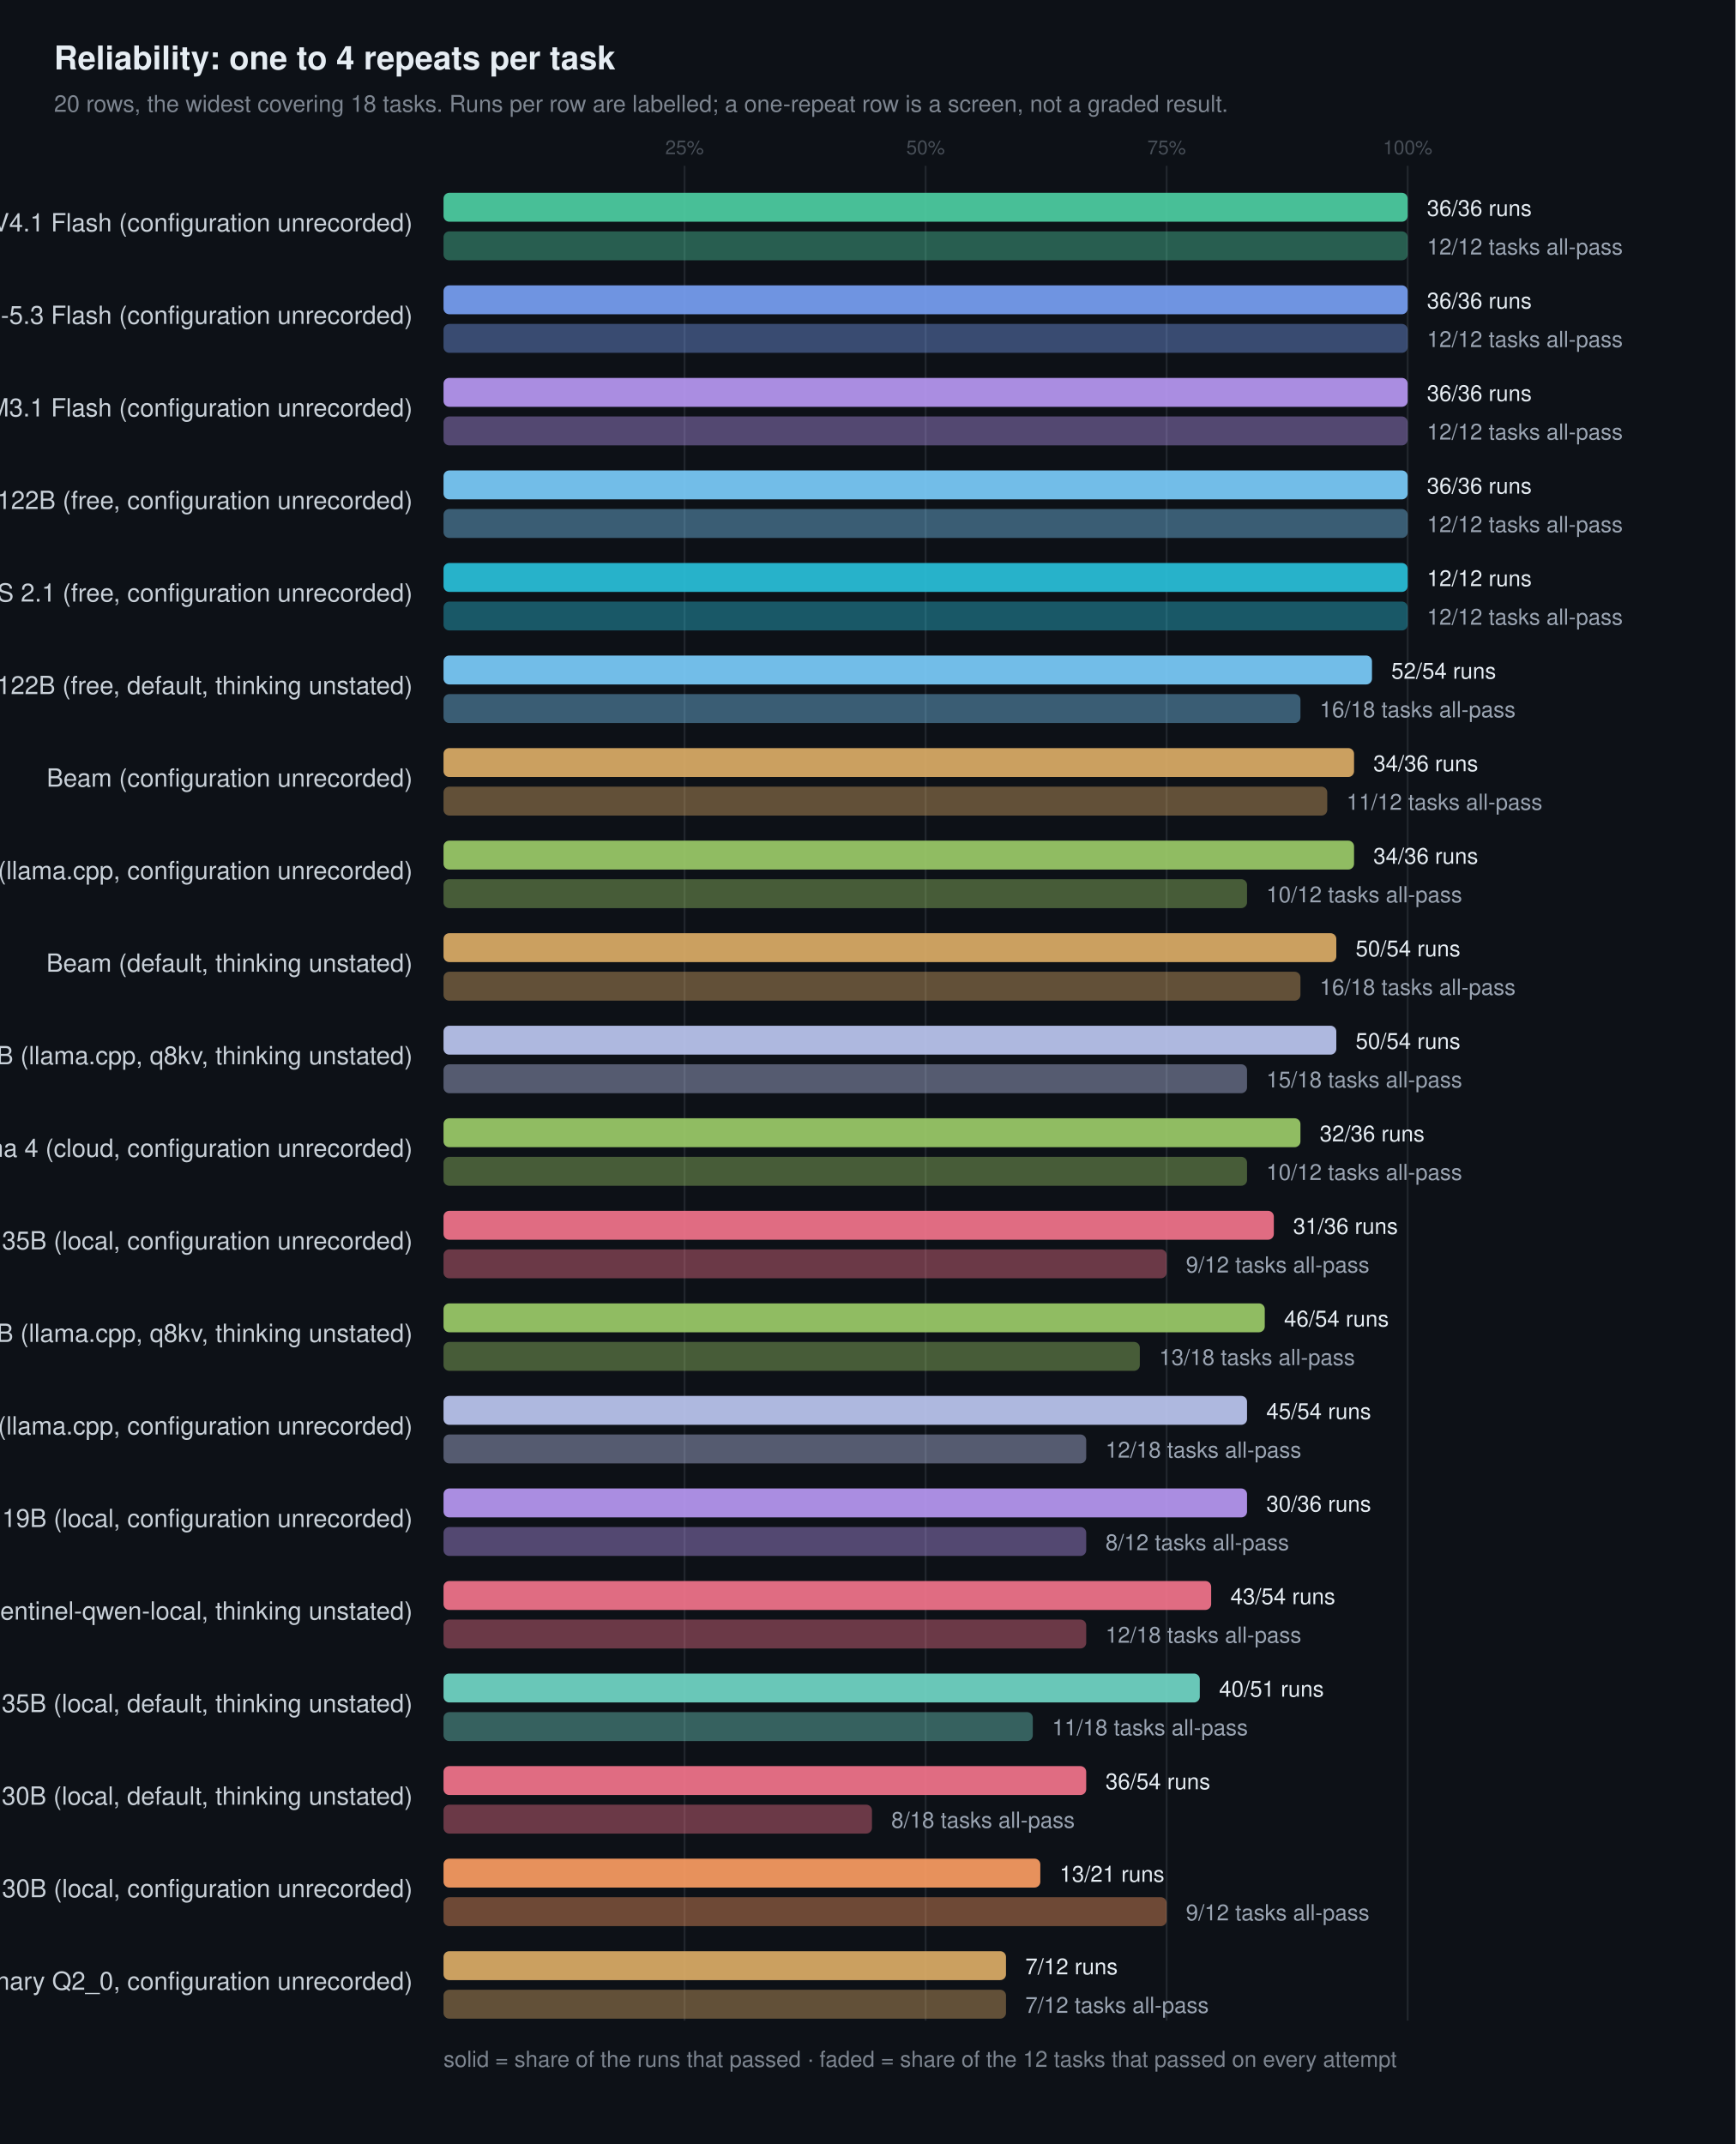
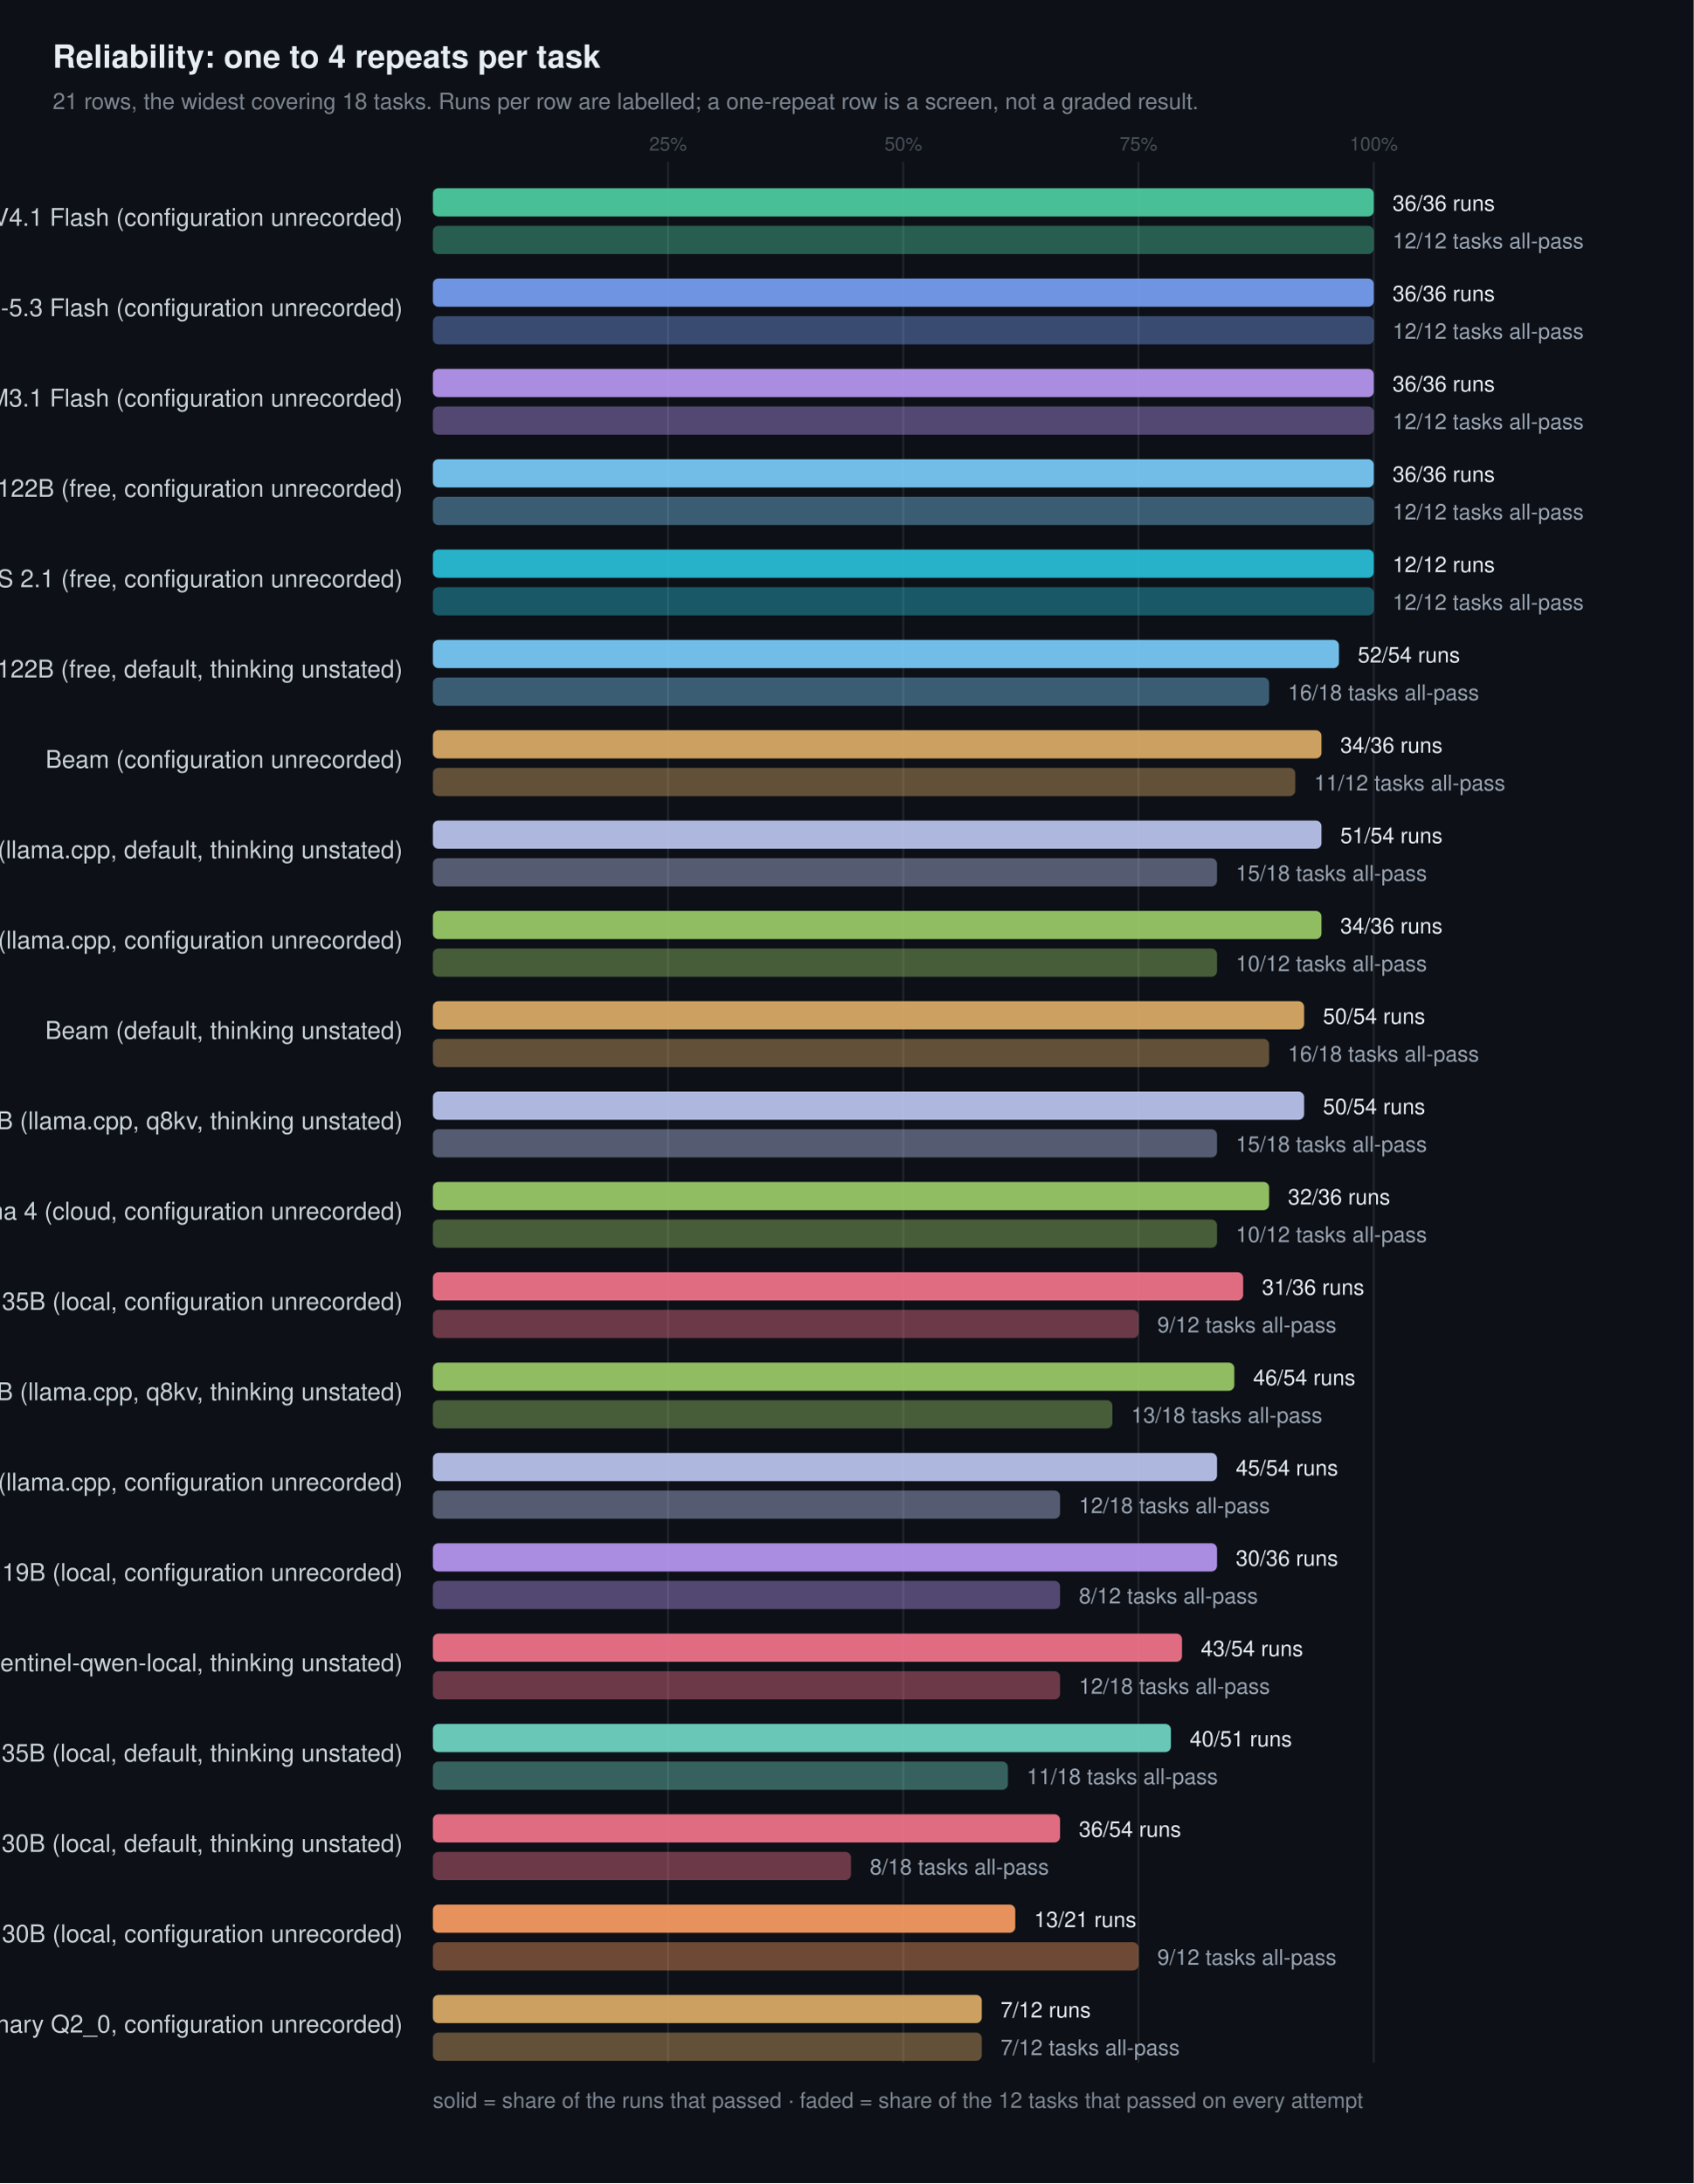
- <svg xmlns="http://www.w3.org/2000/svg" width="900" height="1112" viewBox="0 0 900 1112" font-family="ui-sans-serif, -apple-system, Segoe UI, Helvetica, Arial, sans-serif">
+ <svg xmlns="http://www.w3.org/2000/svg" width="900" height="1160" viewBox="0 0 900 1160" font-family="ui-sans-serif, -apple-system, Segoe UI, Helvetica, Arial, sans-serif">
  <rect width="100%" height="100%" fill="#0d1117" />
  <text x="28" y="36" fill="#e6edf3" font-size="17" font-weight="600">Reliability: one to 4 repeats per task</text>
-   <text x="28" y="58" fill="#7d8590" font-size="12">20 rows, the widest covering 18 tasks. Runs per row are labelled; a one-repeat row is a screen, not a graded result.</text>
-   <line x1="355.0" y1="86" x2="355.0" y2="1048" stroke="#21262d" stroke-width="1" />
+   <text x="28" y="58" fill="#7d8590" font-size="12">21 rows, the widest covering 18 tasks. Runs per row are labelled; a one-repeat row is a screen, not a graded result.</text>
+   <line x1="355.0" y1="86" x2="355.0" y2="1096" stroke="#21262d" stroke-width="1" />
  <text x="355.0" y="80" fill="#484f58" font-size="10" text-anchor="middle">25%</text>
-   <line x1="480.0" y1="86" x2="480.0" y2="1048" stroke="#21262d" stroke-width="1" />
+   <line x1="480.0" y1="86" x2="480.0" y2="1096" stroke="#21262d" stroke-width="1" />
  <text x="480.0" y="80" fill="#484f58" font-size="10" text-anchor="middle">50%</text>
-   <line x1="605.0" y1="86" x2="605.0" y2="1048" stroke="#21262d" stroke-width="1" />
+   <line x1="605.0" y1="86" x2="605.0" y2="1096" stroke="#21262d" stroke-width="1" />
  <text x="605.0" y="80" fill="#484f58" font-size="10" text-anchor="middle">75%</text>
-   <line x1="730.0" y1="86" x2="730.0" y2="1048" stroke="#21262d" stroke-width="1" />
+   <line x1="730.0" y1="86" x2="730.0" y2="1096" stroke="#21262d" stroke-width="1" />
  <text x="730.0" y="80" fill="#484f58" font-size="10" text-anchor="middle">100%</text>
  <text x="214" y="120" fill="#c9d1d9" font-size="13" text-anchor="end">DeepSeek V4.1 Flash (configuration unrecorded)</text>
  <rect x="230" y="100" width="500.0" height="15" rx="3" fill="#4fd1a5" opacity="0.9" />
  <text x="740.0" y="112" fill="#e6edf3" font-size="11.5">36/36 runs</text>
  <rect x="230" y="120" width="500.0" height="15" rx="3" fill="#4fd1a5" opacity="0.4" />
  <text x="740.0" y="132" fill="#9aa4b2" font-size="11.5">12/12 tasks all-pass</text>
  <text x="214" y="168" fill="#c9d1d9" font-size="13" text-anchor="end">GLM-5.3 Flash (configuration unrecorded)</text>
  <rect x="230" y="148" width="500.0" height="15" rx="3" fill="#7aa2f7" opacity="0.9" />
  <text x="740.0" y="160" fill="#e6edf3" font-size="11.5">36/36 runs</text>
  <rect x="230" y="168" width="500.0" height="15" rx="3" fill="#7aa2f7" opacity="0.4" />
  <text x="740.0" y="180" fill="#9aa4b2" font-size="11.5">12/12 tasks all-pass</text>
  <text x="214" y="216" fill="#c9d1d9" font-size="13" text-anchor="end">MiniMax M3.1 Flash (configuration unrecorded)</text>
  <rect x="230" y="196" width="500.0" height="15" rx="3" fill="#bb9af7" opacity="0.9" />
  <text x="740.0" y="208" fill="#e6edf3" font-size="11.5">36/36 runs</text>
  <rect x="230" y="216" width="500.0" height="15" rx="3" fill="#bb9af7" opacity="0.4" />
  <text x="740.0" y="228" fill="#9aa4b2" font-size="11.5">12/12 tasks all-pass</text>
  <text x="214" y="264" fill="#c9d1d9" font-size="13" text-anchor="end">Ornith 1.5 122B (free, configuration unrecorded)</text>
  <rect x="230" y="244" width="500.0" height="15" rx="3" fill="#7dcfff" opacity="0.9" />
  <text x="740.0" y="256" fill="#e6edf3" font-size="11.5">36/36 runs</text>
  <rect x="230" y="264" width="500.0" height="15" rx="3" fill="#7dcfff" opacity="0.4" />
  <text x="740.0" y="276" fill="#9aa4b2" font-size="11.5">12/12 tasks all-pass</text>
  <text x="214" y="312" fill="#c9d1d9" font-size="13" text-anchor="end">Laguna S 2.1 (free, configuration unrecorded)</text>
  <rect x="230" y="292" width="500.0" height="15" rx="3" fill="#2ac3de" opacity="0.9" />
  <text x="740.0" y="304" fill="#e6edf3" font-size="11.5">12/12 runs</text>
  <rect x="230" y="312" width="500.0" height="15" rx="3" fill="#2ac3de" opacity="0.4" />
  <text x="740.0" y="324" fill="#9aa4b2" font-size="11.5">12/12 tasks all-pass</text>
  <text x="214" y="360" fill="#c9d1d9" font-size="13" text-anchor="end">Ornith 1.5 122B (free, default, thinking unstated)</text>
  <rect x="230" y="340" width="481.5" height="15" rx="3" fill="#7dcfff" opacity="0.9" />
  <text x="721.5" y="352" fill="#e6edf3" font-size="11.5">52/54 runs</text>
  <rect x="230" y="360" width="444.4" height="15" rx="3" fill="#7dcfff" opacity="0.4" />
  <text x="684.4" y="372" fill="#9aa4b2" font-size="11.5">16/18 tasks all-pass</text>
  <text x="214" y="408" fill="#c9d1d9" font-size="13" text-anchor="end">Beam (configuration unrecorded)</text>
  <rect x="230" y="388" width="472.2" height="15" rx="3" fill="#e0af68" opacity="0.9" />
  <text x="712.2" y="400" fill="#e6edf3" font-size="11.5">34/36 runs</text>
  <rect x="230" y="408" width="458.3" height="15" rx="3" fill="#e0af68" opacity="0.4" />
  <text x="698.3" y="420" fill="#9aa4b2" font-size="11.5">11/12 tasks all-pass</text>
-   <text x="214" y="456" fill="#c9d1d9" font-size="13" text-anchor="end">LFM3 1.7B (llama.cpp, configuration unrecorded)</text>
-   <rect x="230" y="436" width="472.2" height="15" rx="3" fill="#9ece6a" opacity="0.9" />
-   <text x="712.2" y="448" fill="#e6edf3" font-size="11.5">34/36 runs</text>
-   <rect x="230" y="456" width="416.7" height="15" rx="3" fill="#9ece6a" opacity="0.4" />
-   <text x="656.7" y="468" fill="#9aa4b2" font-size="11.5">10/12 tasks all-pass</text>
-   <text x="214" y="504" fill="#c9d1d9" font-size="13" text-anchor="end">Beam (default, thinking unstated)</text>
-   <rect x="230" y="484" width="463.0" height="15" rx="3" fill="#e0af68" opacity="0.9" />
-   <text x="703.0" y="496" fill="#e6edf3" font-size="11.5">50/54 runs</text>
-   <rect x="230" y="504" width="444.4" height="15" rx="3" fill="#e0af68" opacity="0.4" />
-   <text x="684.4" y="516" fill="#9aa4b2" font-size="11.5">16/18 tasks all-pass</text>
-   <text x="214" y="552" fill="#c9d1d9" font-size="13" text-anchor="end">Ornith 1.5 9B (llama.cpp, q8kv, thinking unstated)</text>
-   <rect x="230" y="532" width="463.0" height="15" rx="3" fill="#c0caf5" opacity="0.9" />
+   <text x="214" y="456" fill="#c9d1d9" font-size="13" text-anchor="end">Ornith 1.5 9B (llama.cpp, default, thinking unstated)</text>
+   <rect x="230" y="436" width="472.2" height="15" rx="3" fill="#c0caf5" opacity="0.9" />
+   <text x="712.2" y="448" fill="#e6edf3" font-size="11.5">51/54 runs</text>
+   <rect x="230" y="456" width="416.7" height="15" rx="3" fill="#c0caf5" opacity="0.4" />
+   <text x="656.7" y="468" fill="#9aa4b2" font-size="11.5">15/18 tasks all-pass</text>
+   <text x="214" y="504" fill="#c9d1d9" font-size="13" text-anchor="end">LFM3 1.7B (llama.cpp, configuration unrecorded)</text>
+   <rect x="230" y="484" width="472.2" height="15" rx="3" fill="#9ece6a" opacity="0.9" />
+   <text x="712.2" y="496" fill="#e6edf3" font-size="11.5">34/36 runs</text>
+   <rect x="230" y="504" width="416.7" height="15" rx="3" fill="#9ece6a" opacity="0.4" />
+   <text x="656.7" y="516" fill="#9aa4b2" font-size="11.5">10/12 tasks all-pass</text>
+   <text x="214" y="552" fill="#c9d1d9" font-size="13" text-anchor="end">Beam (default, thinking unstated)</text>
+   <rect x="230" y="532" width="463.0" height="15" rx="3" fill="#e0af68" opacity="0.9" />
  <text x="703.0" y="544" fill="#e6edf3" font-size="11.5">50/54 runs</text>
-   <rect x="230" y="552" width="416.7" height="15" rx="3" fill="#c0caf5" opacity="0.4" />
-   <text x="656.7" y="564" fill="#9aa4b2" font-size="11.5">15/18 tasks all-pass</text>
-   <text x="214" y="600" fill="#c9d1d9" font-size="13" text-anchor="end">Gemma 4 (cloud, configuration unrecorded)</text>
-   <rect x="230" y="580" width="444.4" height="15" rx="3" fill="#9ece6a" opacity="0.9" />
-   <text x="684.4" y="592" fill="#e6edf3" font-size="11.5">32/36 runs</text>
-   <rect x="230" y="600" width="416.7" height="15" rx="3" fill="#9ece6a" opacity="0.4" />
-   <text x="656.7" y="612" fill="#9aa4b2" font-size="11.5">10/12 tasks all-pass</text>
-   <text x="214" y="648" fill="#c9d1d9" font-size="13" text-anchor="end">Qwen3.6 35B (local, configuration unrecorded)</text>
-   <rect x="230" y="628" width="430.6" height="15" rx="3" fill="#f7768e" opacity="0.9" />
-   <text x="670.6" y="640" fill="#e6edf3" font-size="11.5">31/36 runs</text>
-   <rect x="230" y="648" width="375.0" height="15" rx="3" fill="#f7768e" opacity="0.4" />
-   <text x="615.0" y="660" fill="#9aa4b2" font-size="11.5">9/12 tasks all-pass</text>
-   <text x="214" y="696" fill="#c9d1d9" font-size="13" text-anchor="end">LFM3 1.7B (llama.cpp, q8kv, thinking unstated)</text>
-   <rect x="230" y="676" width="425.9" height="15" rx="3" fill="#9ece6a" opacity="0.9" />
-   <text x="665.9" y="688" fill="#e6edf3" font-size="11.5">46/54 runs</text>
-   <rect x="230" y="696" width="361.1" height="15" rx="3" fill="#9ece6a" opacity="0.4" />
-   <text x="601.1" y="708" fill="#9aa4b2" font-size="11.5">13/18 tasks all-pass</text>
-   <text x="214" y="744" fill="#c9d1d9" font-size="13" text-anchor="end">Ornith 1.5 9B (llama.cpp, configuration unrecorded)</text>
-   <rect x="230" y="724" width="416.7" height="15" rx="3" fill="#c0caf5" opacity="0.9" />
-   <text x="656.7" y="736" fill="#e6edf3" font-size="11.5">45/54 runs</text>
-   <rect x="230" y="744" width="333.3" height="15" rx="3" fill="#c0caf5" opacity="0.4" />
-   <text x="573.3" y="756" fill="#9aa4b2" font-size="11.5">12/18 tasks all-pass</text>
-   <text x="214" y="792" fill="#c9d1d9" font-size="13" text-anchor="end">Groot 19B (local, configuration unrecorded)</text>
-   <rect x="230" y="772" width="416.7" height="15" rx="3" fill="#bb9af7" opacity="0.9" />
-   <text x="656.7" y="784" fill="#e6edf3" font-size="11.5">30/36 runs</text>
-   <rect x="230" y="792" width="333.3" height="15" rx="3" fill="#bb9af7" opacity="0.4" />
-   <text x="573.3" y="804" fill="#9aa4b2" font-size="11.5">8/12 tasks all-pass</text>
-   <text x="214" y="840" fill="#c9d1d9" font-size="13" text-anchor="end">Qwen3.6 35B (local, sentinel-qwen-local, thinking unstated)</text>
-   <rect x="230" y="820" width="398.1" height="15" rx="3" fill="#f7768e" opacity="0.9" />
-   <text x="638.1" y="832" fill="#e6edf3" font-size="11.5">43/54 runs</text>
-   <rect x="230" y="840" width="333.3" height="15" rx="3" fill="#f7768e" opacity="0.4" />
-   <text x="573.3" y="852" fill="#9aa4b2" font-size="11.5">12/18 tasks all-pass</text>
-   <text x="214" y="888" fill="#c9d1d9" font-size="13" text-anchor="end">Logics-SWE Qwen3.6 35B (local, default, thinking unstated)</text>
-   <rect x="230" y="868" width="392.2" height="15" rx="3" fill="#73daca" opacity="0.9" />
-   <text x="632.2" y="880" fill="#e6edf3" font-size="11.5">40/51 runs</text>
-   <rect x="230" y="888" width="305.6" height="15" rx="3" fill="#73daca" opacity="0.4" />
-   <text x="545.6" y="900" fill="#9aa4b2" font-size="11.5">11/18 tasks all-pass</text>
-   <text x="214" y="936" fill="#c9d1d9" font-size="13" text-anchor="end">GLM-4.7-Flash 30B (local, default, thinking unstated)</text>
-   <rect x="230" y="916" width="333.3" height="15" rx="3" fill="#f7768e" opacity="0.9" />
-   <text x="573.3" y="928" fill="#e6edf3" font-size="11.5">36/54 runs</text>
-   <rect x="230" y="936" width="222.2" height="15" rx="3" fill="#f7768e" opacity="0.4" />
-   <text x="462.2" y="948" fill="#9aa4b2" font-size="11.5">8/18 tasks all-pass</text>
-   <text x="214" y="984" fill="#c9d1d9" font-size="13" text-anchor="end">Nemotron 3.5 Lightning 30B (local, configuration unrecorded)</text>
-   <rect x="230" y="964" width="309.5" height="15" rx="3" fill="#ff9e64" opacity="0.9" />
-   <text x="549.5" y="976" fill="#e6edf3" font-size="11.5">13/21 runs</text>
-   <rect x="230" y="984" width="375.0" height="15" rx="3" fill="#ff9e64" opacity="0.4" />
-   <text x="615.0" y="996" fill="#9aa4b2" font-size="11.5">9/12 tasks all-pass</text>
-   <text x="214" y="1032" fill="#c9d1d9" font-size="13" text-anchor="end">Bonsai 2 9B (ternary Q2_0, configuration unrecorded)</text>
-   <rect x="230" y="1012" width="291.7" height="15" rx="3" fill="#e0af68" opacity="0.9" />
-   <text x="531.7" y="1024" fill="#e6edf3" font-size="11.5">7/12 runs</text>
-   <rect x="230" y="1032" width="291.7" height="15" rx="3" fill="#e0af68" opacity="0.4" />
-   <text x="531.7" y="1044" fill="#9aa4b2" font-size="11.5">7/12 tasks all-pass</text>
-   <text x="230" y="1072" fill="#7d8590" font-size="11.5">solid = share of the runs that passed   ·   faded = share of the 12 tasks that passed on every attempt</text>
+   <rect x="230" y="552" width="444.4" height="15" rx="3" fill="#e0af68" opacity="0.4" />
+   <text x="684.4" y="564" fill="#9aa4b2" font-size="11.5">16/18 tasks all-pass</text>
+   <text x="214" y="600" fill="#c9d1d9" font-size="13" text-anchor="end">Ornith 1.5 9B (llama.cpp, q8kv, thinking unstated)</text>
+   <rect x="230" y="580" width="463.0" height="15" rx="3" fill="#c0caf5" opacity="0.9" />
+   <text x="703.0" y="592" fill="#e6edf3" font-size="11.5">50/54 runs</text>
+   <rect x="230" y="600" width="416.7" height="15" rx="3" fill="#c0caf5" opacity="0.4" />
+   <text x="656.7" y="612" fill="#9aa4b2" font-size="11.5">15/18 tasks all-pass</text>
+   <text x="214" y="648" fill="#c9d1d9" font-size="13" text-anchor="end">Gemma 4 (cloud, configuration unrecorded)</text>
+   <rect x="230" y="628" width="444.4" height="15" rx="3" fill="#9ece6a" opacity="0.9" />
+   <text x="684.4" y="640" fill="#e6edf3" font-size="11.5">32/36 runs</text>
+   <rect x="230" y="648" width="416.7" height="15" rx="3" fill="#9ece6a" opacity="0.4" />
+   <text x="656.7" y="660" fill="#9aa4b2" font-size="11.5">10/12 tasks all-pass</text>
+   <text x="214" y="696" fill="#c9d1d9" font-size="13" text-anchor="end">Qwen3.6 35B (local, configuration unrecorded)</text>
+   <rect x="230" y="676" width="430.6" height="15" rx="3" fill="#f7768e" opacity="0.9" />
+   <text x="670.6" y="688" fill="#e6edf3" font-size="11.5">31/36 runs</text>
+   <rect x="230" y="696" width="375.0" height="15" rx="3" fill="#f7768e" opacity="0.4" />
+   <text x="615.0" y="708" fill="#9aa4b2" font-size="11.5">9/12 tasks all-pass</text>
+   <text x="214" y="744" fill="#c9d1d9" font-size="13" text-anchor="end">LFM3 1.7B (llama.cpp, q8kv, thinking unstated)</text>
+   <rect x="230" y="724" width="425.9" height="15" rx="3" fill="#9ece6a" opacity="0.9" />
+   <text x="665.9" y="736" fill="#e6edf3" font-size="11.5">46/54 runs</text>
+   <rect x="230" y="744" width="361.1" height="15" rx="3" fill="#9ece6a" opacity="0.4" />
+   <text x="601.1" y="756" fill="#9aa4b2" font-size="11.5">13/18 tasks all-pass</text>
+   <text x="214" y="792" fill="#c9d1d9" font-size="13" text-anchor="end">Ornith 1.5 9B (llama.cpp, configuration unrecorded)</text>
+   <rect x="230" y="772" width="416.7" height="15" rx="3" fill="#c0caf5" opacity="0.9" />
+   <text x="656.7" y="784" fill="#e6edf3" font-size="11.5">45/54 runs</text>
+   <rect x="230" y="792" width="333.3" height="15" rx="3" fill="#c0caf5" opacity="0.4" />
+   <text x="573.3" y="804" fill="#9aa4b2" font-size="11.5">12/18 tasks all-pass</text>
+   <text x="214" y="840" fill="#c9d1d9" font-size="13" text-anchor="end">Groot 19B (local, configuration unrecorded)</text>
+   <rect x="230" y="820" width="416.7" height="15" rx="3" fill="#bb9af7" opacity="0.9" />
+   <text x="656.7" y="832" fill="#e6edf3" font-size="11.5">30/36 runs</text>
+   <rect x="230" y="840" width="333.3" height="15" rx="3" fill="#bb9af7" opacity="0.4" />
+   <text x="573.3" y="852" fill="#9aa4b2" font-size="11.5">8/12 tasks all-pass</text>
+   <text x="214" y="888" fill="#c9d1d9" font-size="13" text-anchor="end">Qwen3.6 35B (local, sentinel-qwen-local, thinking unstated)</text>
+   <rect x="230" y="868" width="398.1" height="15" rx="3" fill="#f7768e" opacity="0.9" />
+   <text x="638.1" y="880" fill="#e6edf3" font-size="11.5">43/54 runs</text>
+   <rect x="230" y="888" width="333.3" height="15" rx="3" fill="#f7768e" opacity="0.4" />
+   <text x="573.3" y="900" fill="#9aa4b2" font-size="11.5">12/18 tasks all-pass</text>
+   <text x="214" y="936" fill="#c9d1d9" font-size="13" text-anchor="end">Logics-SWE Qwen3.6 35B (local, default, thinking unstated)</text>
+   <rect x="230" y="916" width="392.2" height="15" rx="3" fill="#73daca" opacity="0.9" />
+   <text x="632.2" y="928" fill="#e6edf3" font-size="11.5">40/51 runs</text>
+   <rect x="230" y="936" width="305.6" height="15" rx="3" fill="#73daca" opacity="0.4" />
+   <text x="545.6" y="948" fill="#9aa4b2" font-size="11.5">11/18 tasks all-pass</text>
+   <text x="214" y="984" fill="#c9d1d9" font-size="13" text-anchor="end">GLM-4.7-Flash 30B (local, default, thinking unstated)</text>
+   <rect x="230" y="964" width="333.3" height="15" rx="3" fill="#f7768e" opacity="0.9" />
+   <text x="573.3" y="976" fill="#e6edf3" font-size="11.5">36/54 runs</text>
+   <rect x="230" y="984" width="222.2" height="15" rx="3" fill="#f7768e" opacity="0.4" />
+   <text x="462.2" y="996" fill="#9aa4b2" font-size="11.5">8/18 tasks all-pass</text>
+   <text x="214" y="1032" fill="#c9d1d9" font-size="13" text-anchor="end">Nemotron 3.5 Lightning 30B (local, configuration unrecorded)</text>
+   <rect x="230" y="1012" width="309.5" height="15" rx="3" fill="#ff9e64" opacity="0.9" />
+   <text x="549.5" y="1024" fill="#e6edf3" font-size="11.5">13/21 runs</text>
+   <rect x="230" y="1032" width="375.0" height="15" rx="3" fill="#ff9e64" opacity="0.4" />
+   <text x="615.0" y="1044" fill="#9aa4b2" font-size="11.5">9/12 tasks all-pass</text>
+   <text x="214" y="1080" fill="#c9d1d9" font-size="13" text-anchor="end">Bonsai 2 9B (ternary Q2_0, configuration unrecorded)</text>
+   <rect x="230" y="1060" width="291.7" height="15" rx="3" fill="#e0af68" opacity="0.9" />
+   <text x="531.7" y="1072" fill="#e6edf3" font-size="11.5">7/12 runs</text>
+   <rect x="230" y="1080" width="291.7" height="15" rx="3" fill="#e0af68" opacity="0.4" />
+   <text x="531.7" y="1092" fill="#9aa4b2" font-size="11.5">7/12 tasks all-pass</text>
+   <text x="230" y="1120" fill="#7d8590" font-size="11.5">solid = share of the runs that passed   ·   faded = share of the 12 tasks that passed on every attempt</text>
</svg>
